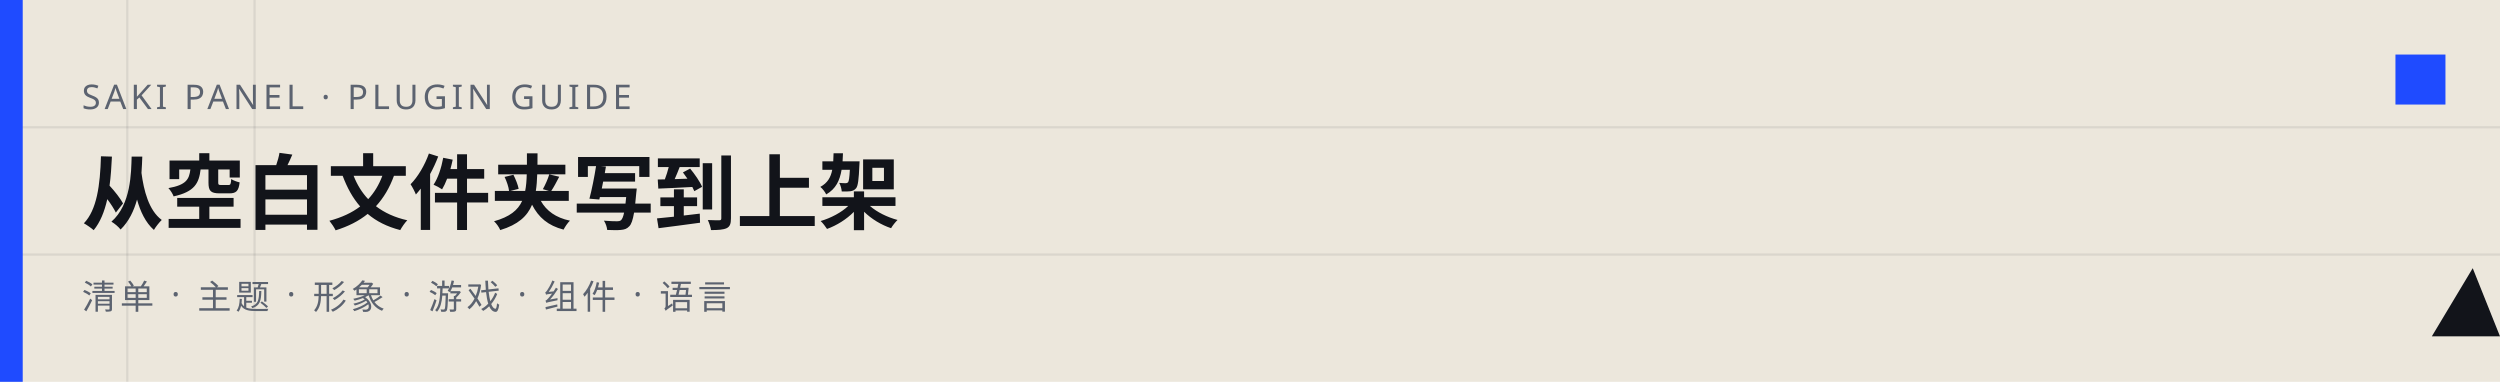
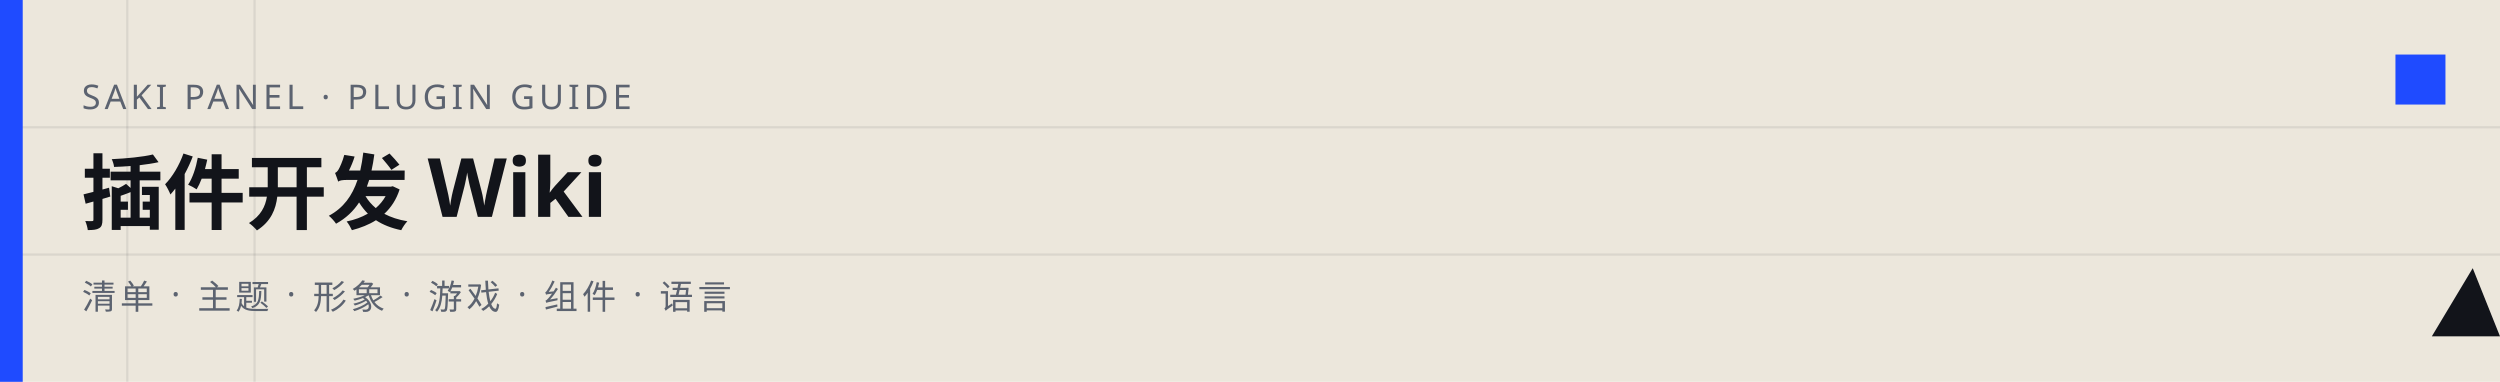
- <svg xmlns="http://www.w3.org/2000/svg" width="1100" height="168" viewBox="0 0 1100 168" role="img" aria-label="Saki Panel 插件开发">
+ <svg xmlns="http://www.w3.org/2000/svg" width="1100" height="168" viewBox="0 0 1100 168" role="img" aria-label="Saki Panel 插件开发 Wiki">
  <style>
    .paper { fill: #ece7dc; }
    .ink { fill: #12141a; }
    .cobalt { fill: #1f4bff; }
    .mute { fill: #5c6370; }
    .line { stroke: #12141a; stroke-opacity: 0.08; stroke-width: 1; }
    .title { font: 700 36px/1.1 ui-sans-serif, system-ui, "Segoe UI", "PingFang SC", "Microsoft YaHei", sans-serif; }
    .sub { font: 500 15px/1.4 ui-sans-serif, system-ui, "Segoe UI", "PingFang SC", "Microsoft YaHei", sans-serif; letter-spacing: 0.12em; }
    @media (prefers-color-scheme: dark) {
      .paper { fill: #121820; }
      .ink { fill: #e8edf7; }
      .cobalt { fill: #6b8cff; }
      .mute { fill: #9aa3b5; }
      .line { stroke: #6b8cff; stroke-opacity: 0.16; }
    }
  </style>
  <rect class="paper" width="1100" height="168" />
  <g>
    <line class="line" x1="56" y1="0" x2="56" y2="168" />
    <line class="line" x1="112" y1="0" x2="112" y2="168" />
    <line class="line" x1="0" y1="56" x2="1100" y2="56" />
    <line class="line" x1="0" y1="112" x2="1100" y2="112" />
  </g>
  <rect class="cobalt" x="0" y="0" width="10" height="168" />
  <rect class="cobalt" x="1054" y="24" width="22" height="22" />
  <polygon class="ink" points="1088,118 1100,148 1070,148" />
  <text class="sub mute" x="36" y="48">SAKI PANEL  ·  PLUGIN GUIDE</text>
-   <text class="title ink" x="36" y="98">从空白文件夹写到上架</text>
+   <text class="title ink" x="36" y="98">插件开发 Wiki</text>
  <text class="sub mute" x="36" y="136">清单 · 主题 · 形象 · 游戏 · 组件 · 语言</text>
</svg>
